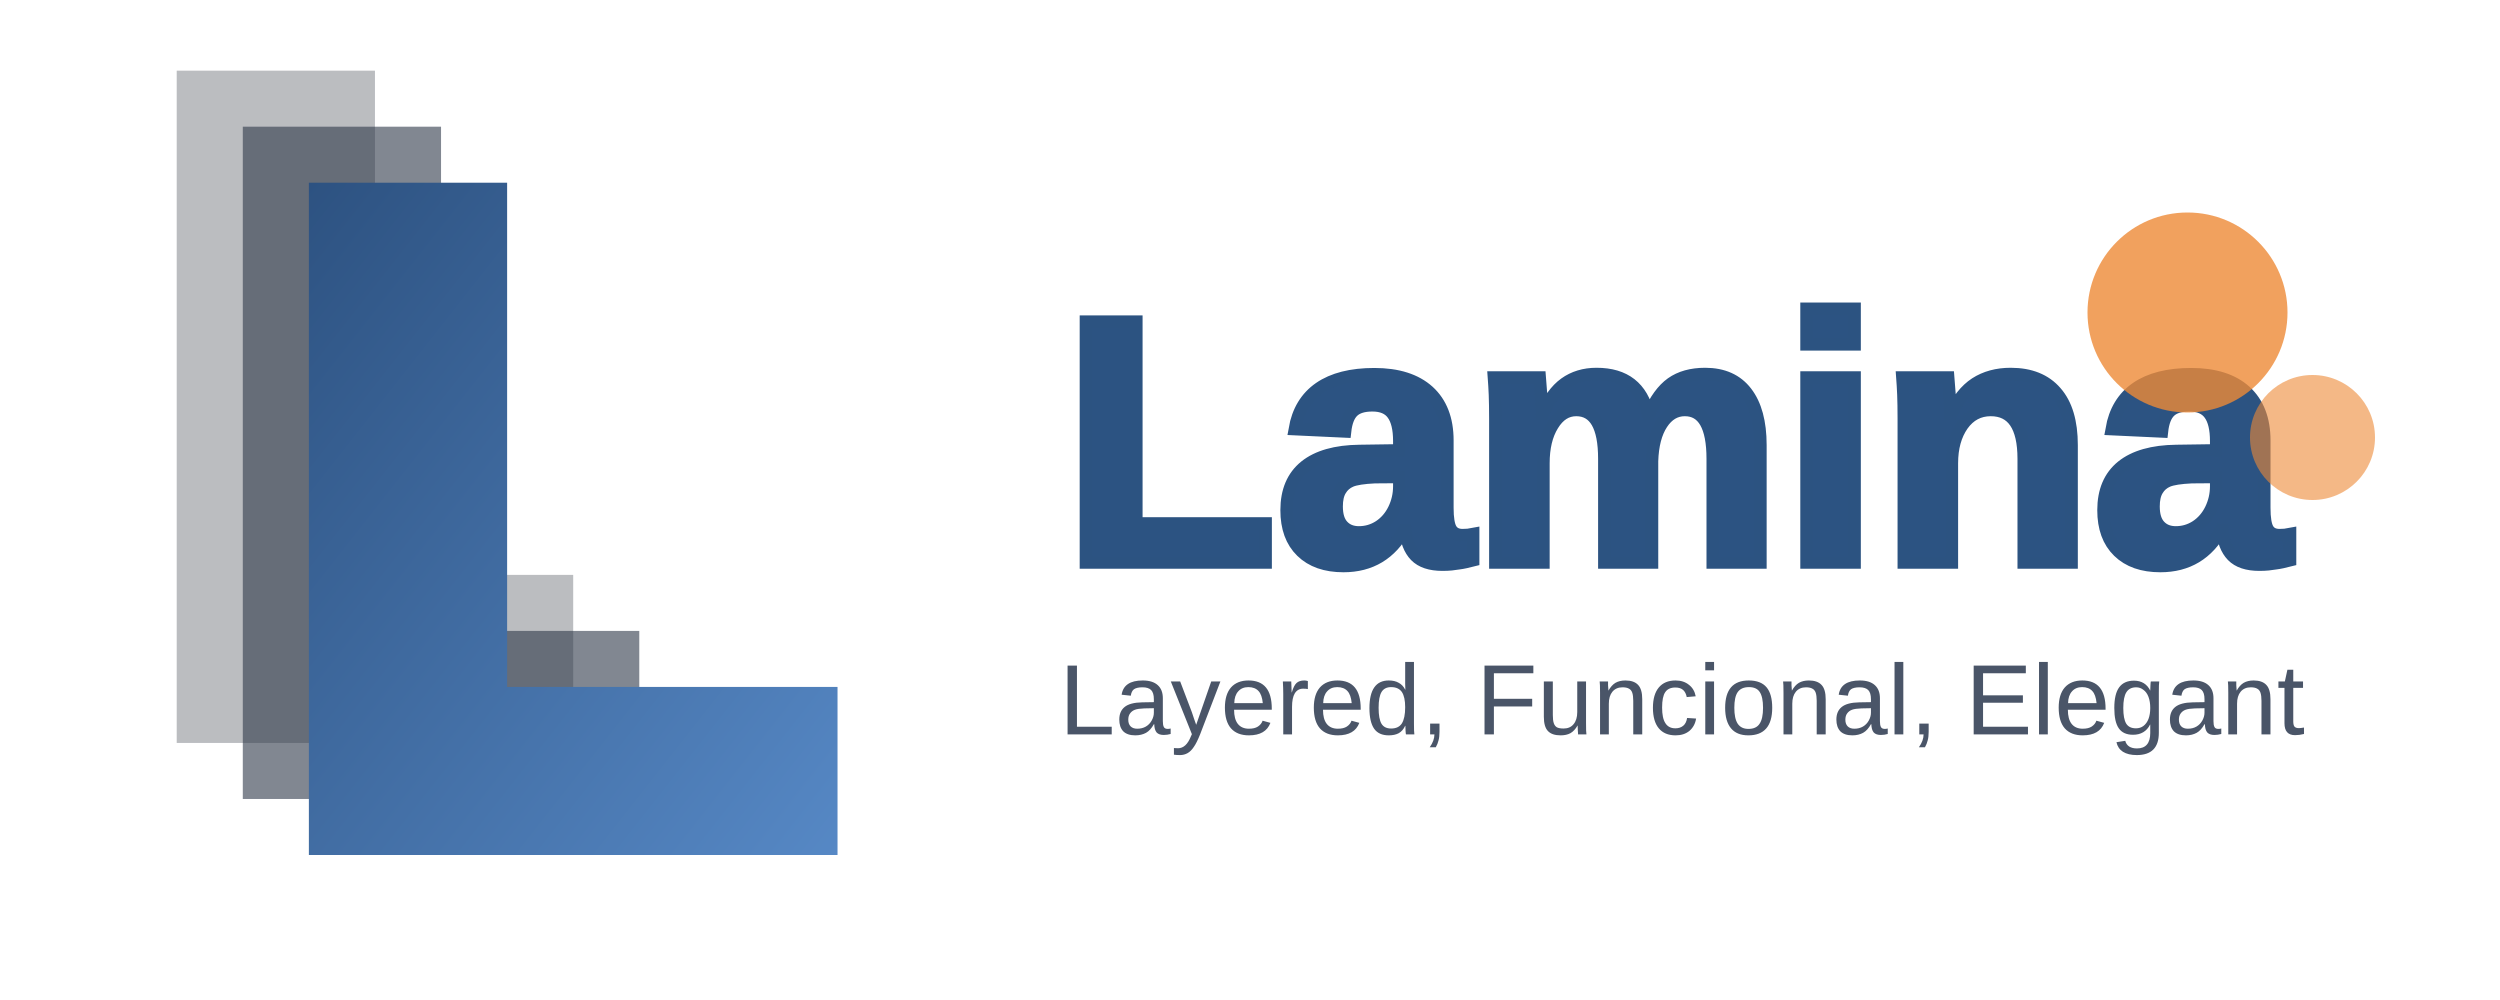
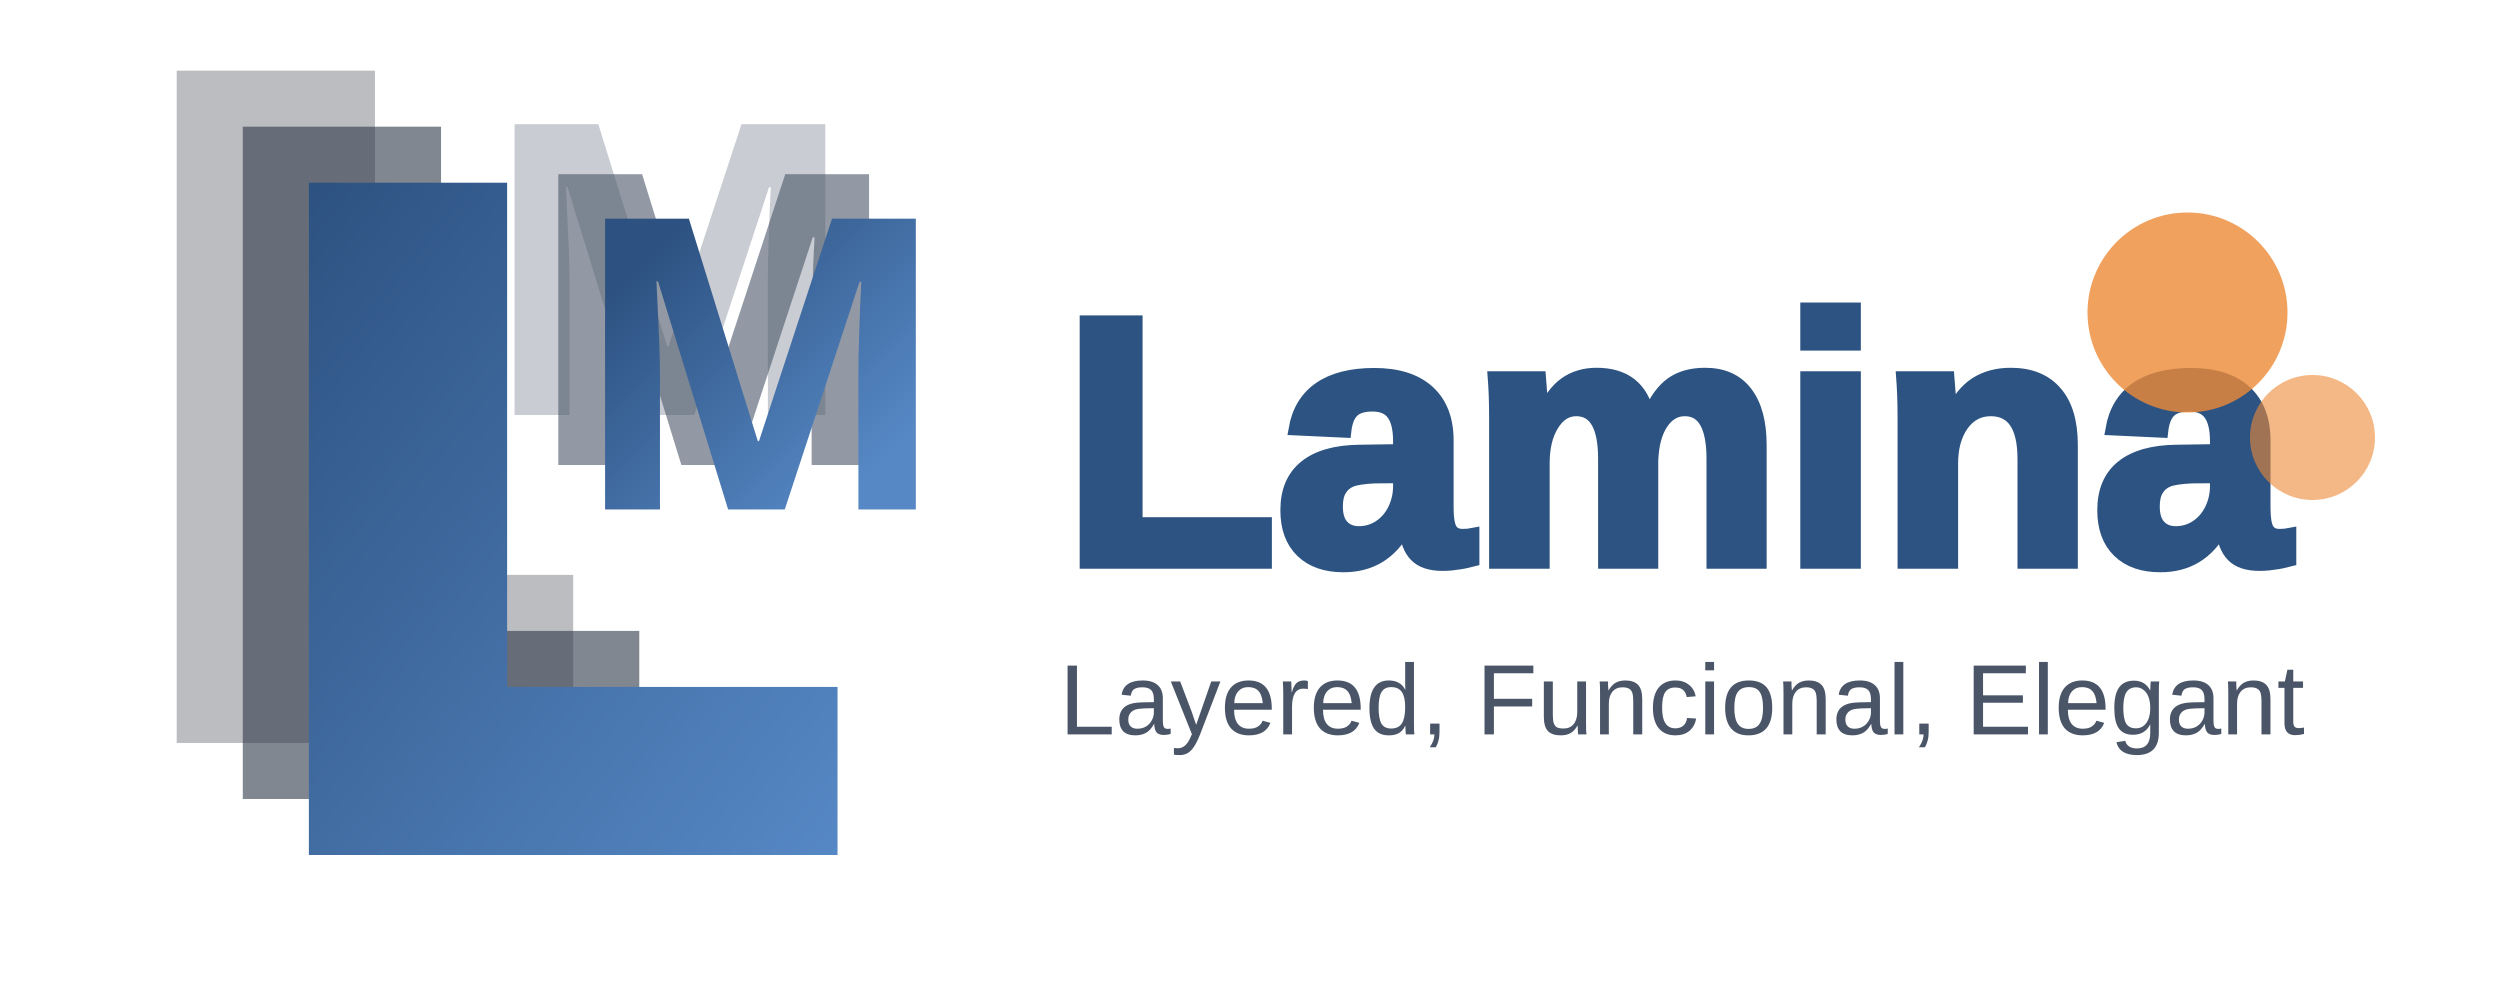
- <svg xmlns="http://www.w3.org/2000/svg" width="200" height="80" viewBox="0 0 200 80" version="1.1" id="svg8">
+ <svg xmlns="http://www.w3.org/2000/svg" xmlns:xlink="http://www.w3.org/1999/xlink" width="200" height="80" viewBox="0 0 200 80" version="1.1" id="svg8">
  <defs id="defs4">
+     <linearGradient id="linearGradient22">
+       <stop style="stop-color:#2d5281;stop-opacity:1;" offset="0" id="stop22" />
+       <stop style="stop-color:#5688c5;stop-opacity:1;" offset="1" id="stop23" />
+     </linearGradient>
+     <linearGradient id="linearGradient18">
+       <stop style="stop-color:#1a202c;stop-opacity:1;" offset="0" id="stop18" />
+       <stop style="stop-color:#5688c5;stop-opacity:1;" offset="1" id="stop19" />
+     </linearGradient>
    <linearGradient id="linearGradient11" x1="0" y1="0" x2="1" y2="0">
      <stop offset="0" style="stop-color:#2c5381;stop-opacity:1;" id="stop7" />
      <stop offset="100%" style="stop-color:#06b6d4;stop-opacity:1" id="stop9" />
    </linearGradient>
    <linearGradient id="linearGradient6" x1="0" y1="0" x2="1" y2="0">
      <stop offset="0" style="stop-color:#2c5381;stop-opacity:1;" id="stop5" />
      <stop offset="100%" style="stop-color:#06b6d4;stop-opacity:1" id="stop6" />
    </linearGradient>
    <linearGradient id="swatch8">
      <stop style="stop-color:#2c5381;stop-opacity:1;" offset="0" id="stop8" />
    </linearGradient>
    <linearGradient id="grad1" x1="0%" y1="0%" x2="100%" y2="100%">
      <stop offset="0%" style="stop-color:#2C5282;stop-opacity:1" id="stop1" />
      <stop offset="100%" style="stop-color:#4299E1;stop-opacity:1" id="stop2" />
    </linearGradient>
    <linearGradient id="grad2" x1="0%" y1="0%" x2="100%" y2="100%">
      <stop offset="0%" style="stop-color:#4299E1;stop-opacity:0.8" id="stop3" />
      <stop offset="100%" style="stop-color:#63B3ED;stop-opacity:0.8" id="stop4" />
    </linearGradient>
    <linearGradient id="mathGrad" x1="0" y1="0" x2="1" y2="0">
      <stop offset="0%" style="stop-color:#1e3a8a;stop-opacity:1" id="stop1-0" />
      <stop offset="100%" style="stop-color:#06b6d4;stop-opacity:1" id="stop2-9" />
    </linearGradient>
    <linearGradient id="mainGrad" x1="36.742" y1="24.495" x2="85.732" y2="73.485" gradientTransform="matrix(0.8632907,0,0,1.097851,-7.009286,-12.27487)" gradientUnits="userSpaceOnUse">
      <stop offset="0" style="stop-color:#2d5281;stop-opacity:1;" id="stop1-09" />
      <stop offset="1" style="stop-color:#5688c5;stop-opacity:1;" id="stop2-4" />
    </linearGradient>
+     <linearGradient xlink:href="#linearGradient18" id="linearGradient21" gradientUnits="userSpaceOnUse" gradientTransform="translate(-6.242185,-7.058604)" x1="51.131" y1="19.624" x2="68.701" y2="37.194" />
+     <linearGradient xlink:href="#linearGradient22" id="linearGradient23" x1="52.131" y1="20.124" x2="69.701" y2="37.694" gradientUnits="userSpaceOnUse" />
  </defs>
  <text x="85" y="45" font-family="Arial, sans-serif" font-size="28" font-weight="bold" fill="#2C5282" id="text6" style="fill:#2c5382;fill-opacity:1;stroke:#2c5381;stroke-opacity:1">Lamina</text>
  <text x="84.75" y="58.75" font-family="Arial, sans-serif" font-size="12px" fill="#4a5568" id="text7" style="font-size:8px">Layered, Funcional, Elegant</text>
  <circle cx="175" cy="25" r="8" fill="#ED8936" opacity="0.8" id="circle7" />
  <circle cx="185" cy="35" r="5" fill="#ED8936" opacity="0.6" id="circle8" />
  <path d="M 14.137,5.653 V 59.436 H 45.856 V 45.991 H 29.997 V 5.653 Z" fill="#1a202c" opacity="0.3" id="path2" style="stroke-width:0.974" />
  <path d="m 19.423,10.135 v 53.783 H 51.143 V 50.473 H 35.283 V 10.135 Z" fill="#2d3748" opacity="0.6" id="path3" style="stroke-width:0.974" />
  <path d="M 24.71,14.617 V 68.4 H 67.002 V 54.954 H 40.57 V 14.617 Z" fill="url(#mainGrad)" id="path4" style="fill:url(#mainGrad);stroke-width:0.974" />
+   <text xml:space="preserve" style="font-style:normal;font-variant:normal;font-weight:bold;font-stretch:normal;font-size:32.6px;font-family:Sans;-inkscape-font-specification:'Sans, Bold';font-variant-ligatures:normal;font-variant-caps:normal;font-variant-numeric:normal;font-variant-east-asian:normal;text-align:start;writing-mode:lr-tb;direction:ltr;text-anchor:start;fill:#4a5568;stroke:none;stroke-width:4.075;stroke-opacity:0;opacity:0.3;fill-opacity:1" x="38.226" y="33.202" id="text12-3">
+     <tspan id="tspan12-4" x="38.226" y="33.202" style="font-style:normal;font-variant:normal;font-weight:bold;font-stretch:normal;font-size:32.6px;font-family:Sans;-inkscape-font-specification:'Sans, Bold';font-variant-ligatures:normal;font-variant-caps:normal;font-variant-numeric:normal;font-variant-east-asian:normal;fill:#4a5568;fill-opacity:1;stroke-width:4.075">M</tspan>
+   </text>
+   <text xml:space="preserve" style="font-style:normal;font-variant:normal;font-weight:bold;font-stretch:normal;font-size:32.6px;font-family:Sans;-inkscape-font-specification:'Sans, Bold';font-variant-ligatures:normal;font-variant-caps:normal;font-variant-numeric:normal;font-variant-east-asian:normal;text-align:start;writing-mode:lr-tb;direction:ltr;text-anchor:start;fill:#4a5568;stroke:none;stroke-width:4.075;stroke-opacity:0;fill-opacity:1;opacity:0.6" x="41.726" y="37.202" id="text12-9">
+     <tspan id="tspan12-5" x="41.726" y="37.202" style="font-style:normal;font-variant:normal;font-weight:bold;font-stretch:normal;font-size:32.6px;font-family:Sans;-inkscape-font-specification:'Sans, Bold';font-variant-ligatures:normal;font-variant-caps:normal;font-variant-numeric:normal;font-variant-east-asian:normal;fill:#4a5568;fill-opacity:1;stroke-width:4.075">M</tspan>
+   </text>
+   <text xml:space="preserve" style="font-style:normal;font-variant:normal;font-weight:bold;font-stretch:normal;font-size:32.6px;font-family:Sans;-inkscape-font-specification:'Sans, Bold';font-variant-ligatures:normal;font-variant-caps:normal;font-variant-numeric:normal;font-variant-east-asian:normal;text-align:start;writing-mode:lr-tb;direction:ltr;text-anchor:start;opacity:1;fill:url(#linearGradient23);stroke:none;stroke-width:4.075;stroke-opacity:0;fill-opacity:1" x="45.468" y="40.76" id="text12">
+     <tspan id="tspan12" x="45.468" y="40.76" style="font-style:normal;font-variant:normal;font-weight:bold;font-stretch:normal;font-size:32.6px;font-family:Sans;-inkscape-font-specification:'Sans, Bold';font-variant-ligatures:normal;font-variant-caps:normal;font-variant-numeric:normal;font-variant-east-asian:normal;fill:url(#linearGradient23);fill-opacity:1;stroke-width:4.075">M</tspan>
+   </text>
</svg>
